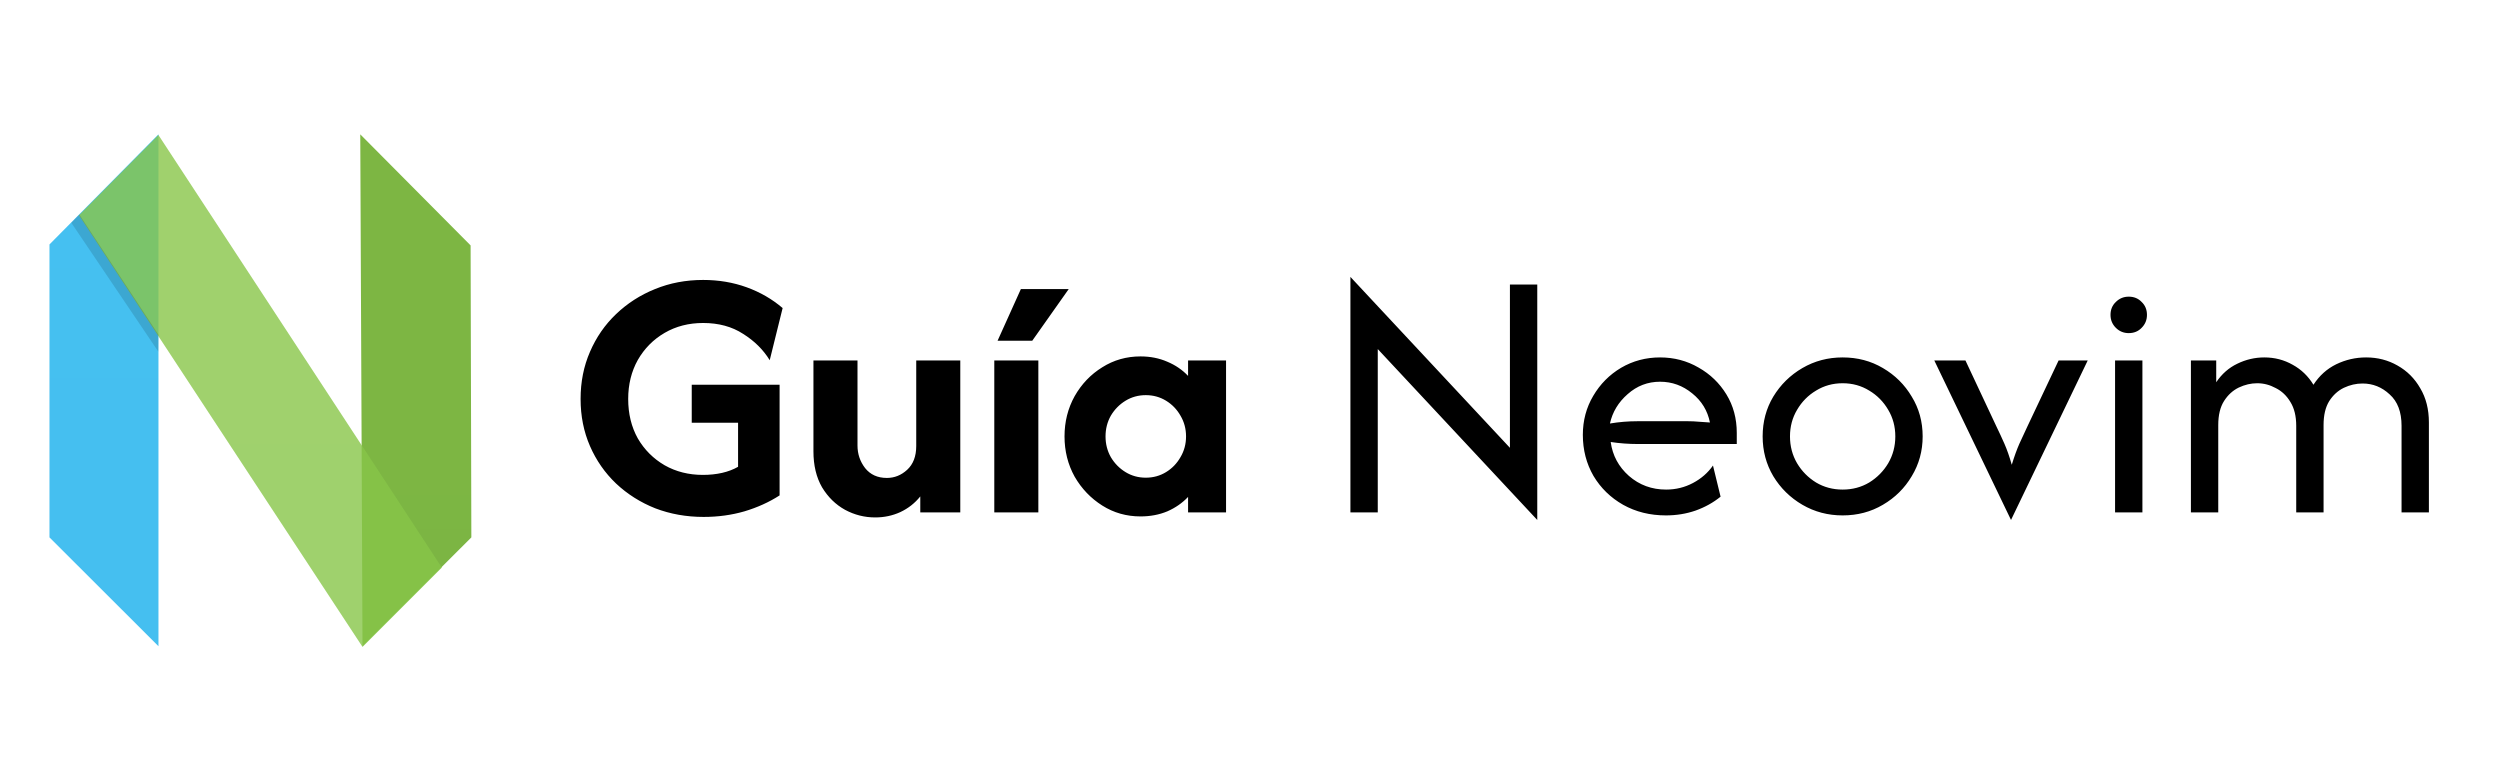
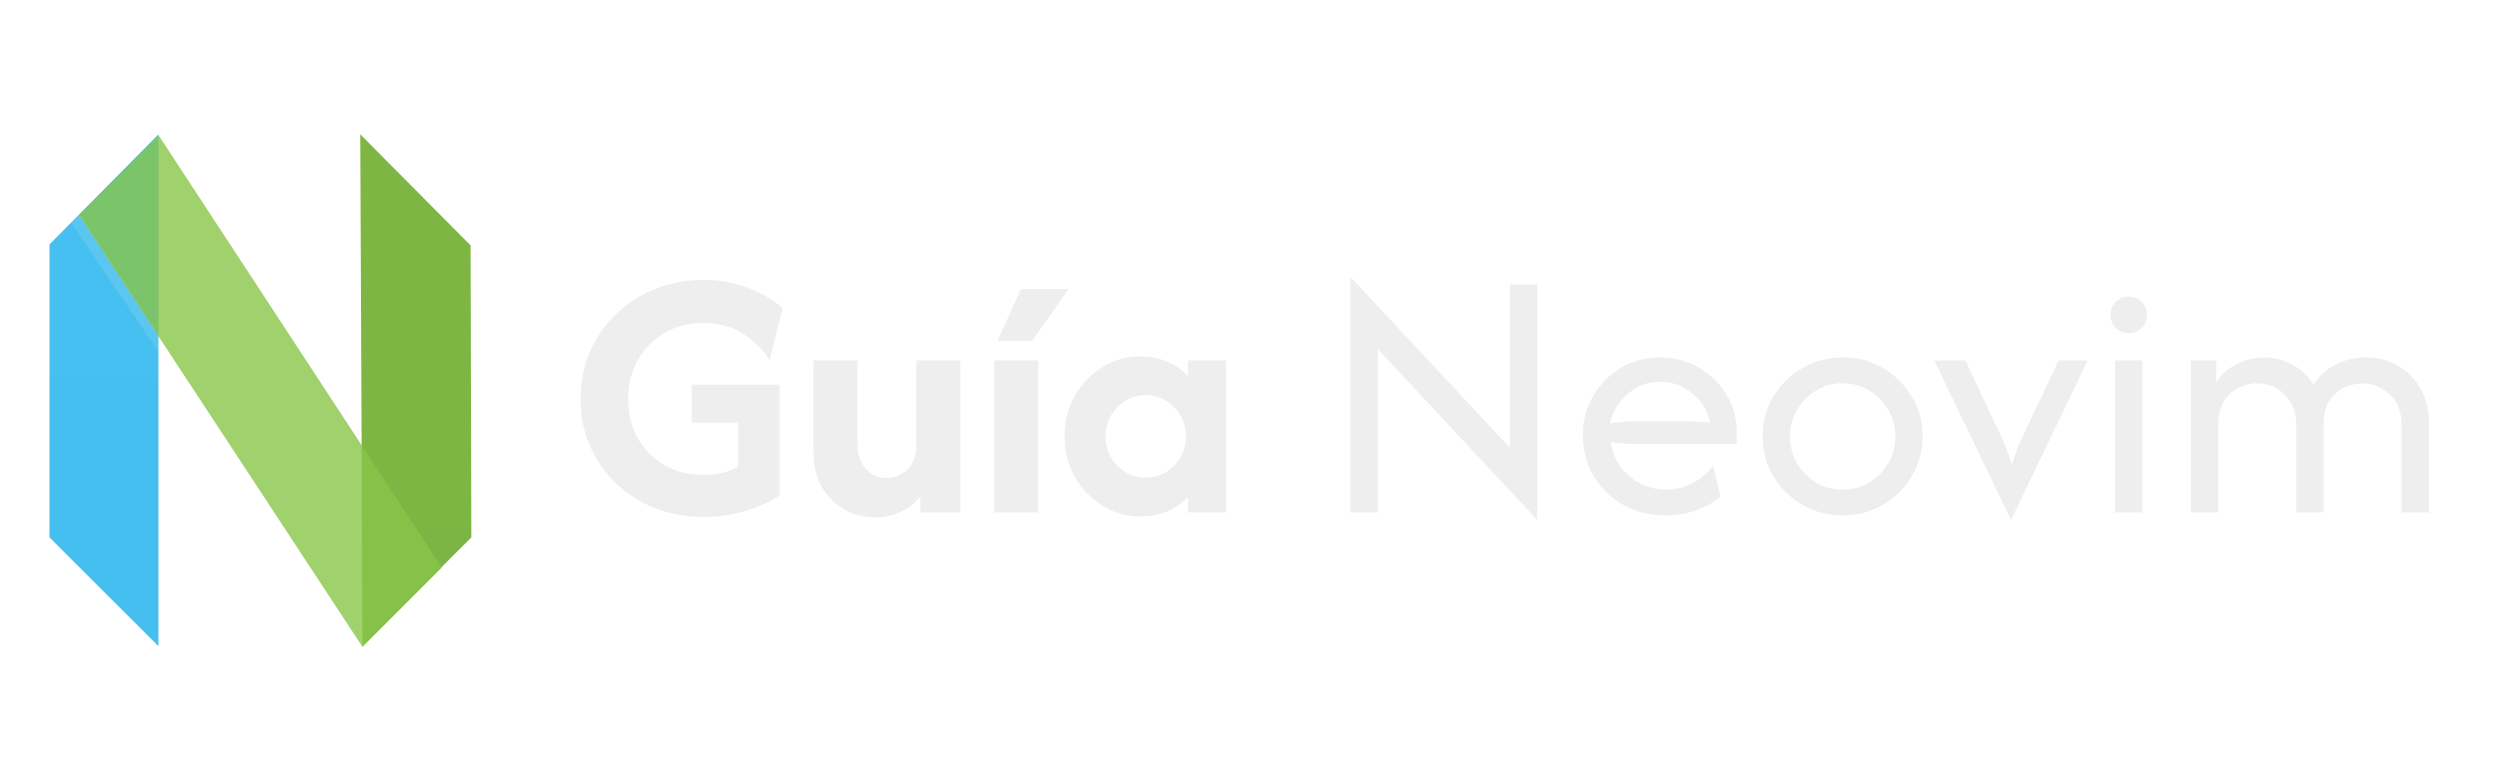
<svg xmlns="http://www.w3.org/2000/svg" width="360" height="auto" viewBox="0 0 1920 600" fill="none">
  <path fill-rule="evenodd" clip-rule="evenodd" d="M38 187.718L121.7 103.17V496.29L38 412.718V187.718Z" fill="url(#paint0_linear_7_21)" />
  <path fill-rule="evenodd" clip-rule="evenodd" d="M361.427 188.48L276.68 103.17L278.398 496.29L362 412.709L361.427 188.48Z" fill="url(#paint1_linear_7_21)" />
  <path fill-rule="evenodd" clip-rule="evenodd" d="M121.693 103.71L339.32 435.912L278.422 496.83L60.68 165.363L121.693 103.71Z" fill="url(#paint2_linear_7_21)" />
-   <path fill-rule="evenodd" clip-rule="evenodd" d="M121.7 256.979L121.585 270.03L54.74 171.054L60.929 164.73L121.7 256.979Z" fill="black" fill-opacity="0.13" />
-   <path d="M540.395 397C527.172 397 514.793 394.796 503.256 390.389C491.848 385.852 481.802 379.5 473.117 371.333C464.561 363.167 457.885 353.574 453.089 342.555C448.293 331.537 445.895 319.481 445.895 306.389C445.895 293.296 448.293 281.241 453.089 270.222C457.885 259.074 464.561 249.417 473.117 241.25C481.802 232.954 491.783 226.537 503.061 222C514.469 217.333 526.783 215 540.006 215C551.932 215 563.08 216.879 573.45 220.639C583.82 224.398 593.024 229.713 601.061 236.583L591.145 276.639C586.219 268.602 579.413 261.861 570.728 256.417C562.172 250.842 551.932 248.055 540.006 248.055C528.987 248.055 519.135 250.583 510.45 255.639C501.765 260.694 494.895 267.629 489.839 276.444C484.913 285.259 482.45 295.241 482.45 306.389C482.45 317.796 484.913 327.907 489.839 336.722C494.895 345.407 501.765 352.278 510.45 357.333C519.135 362.259 528.922 364.722 539.811 364.722C545.126 364.722 550.052 364.204 554.589 363.167C559.126 362.129 563.209 360.574 566.839 358.5V324.667H531.256V295.5H598.728V380.472C590.691 385.657 581.682 389.741 571.7 392.722C561.848 395.574 551.413 397 540.395 397ZM672.167 397.389C664 397.389 656.287 395.444 649.028 391.555C641.769 387.537 635.871 381.768 631.334 374.25C626.926 366.602 624.723 357.398 624.723 346.639V276.833H658.556V342.167C658.556 348.648 660.5 354.417 664.389 359.472C668.408 364.528 673.982 367.055 681.112 367.055C686.945 367.055 692.13 364.981 696.667 360.833C701.334 356.555 703.667 350.463 703.667 342.555V276.833H737.5V393.5H706.778V381.25C702.63 386.435 697.51 390.454 691.417 393.305C685.454 396.028 679.037 397.389 672.167 397.389ZM763.617 393.5V276.833H797.45V393.5H763.617ZM766.145 261.667L784.033 222H820.783L792.783 261.667H766.145ZM875.884 396.611C865.125 396.611 855.338 393.824 846.523 388.25C837.708 382.676 830.643 375.287 825.329 366.083C820.143 356.75 817.551 346.444 817.551 335.167C817.551 323.889 820.143 313.583 825.329 304.25C830.643 294.917 837.708 287.528 846.523 282.083C855.338 276.509 865.125 273.722 875.884 273.722C883.403 273.722 890.273 275.083 896.495 277.805C902.717 280.398 908.032 284.028 912.44 288.694V276.833H941.606V393.5H912.44V381.639C908.032 386.305 902.717 390 896.495 392.722C890.273 395.315 883.403 396.611 875.884 396.611ZM879.967 366.861C885.671 366.861 890.856 365.435 895.523 362.583C900.19 359.731 903.884 355.907 906.606 351.111C909.458 346.315 910.884 341 910.884 335.167C910.884 329.333 909.458 324.018 906.606 319.222C903.884 314.426 900.19 310.602 895.523 307.75C890.856 304.898 885.671 303.472 879.967 303.472C874.264 303.472 869.079 304.898 864.412 307.75C859.745 310.602 855.986 314.426 853.134 319.222C850.412 324.018 849.051 329.333 849.051 335.167C849.051 341 850.412 346.315 853.134 351.111C855.986 355.907 859.745 359.731 864.412 362.583C869.079 365.435 874.264 366.861 879.967 366.861ZM1180.62 399.333L1058.12 268.083V393.5H1037.12V212.667L1159.62 343.917V218.5H1180.62V399.333ZM1279.4 395.833C1267.21 395.833 1256.26 393.111 1246.54 387.667C1236.95 382.222 1229.36 374.833 1223.79 365.5C1218.34 356.037 1215.62 345.537 1215.62 334C1215.62 322.981 1218.28 313 1223.59 304.055C1228.91 294.981 1236.04 287.787 1244.98 282.472C1254.06 277.157 1264.04 274.5 1274.93 274.5C1285.69 274.5 1295.54 277.092 1304.48 282.278C1313.43 287.333 1320.56 294.204 1325.87 302.889C1331.19 311.574 1333.84 321.426 1333.84 332.444V341H1257.62C1254.25 341 1250.82 340.87 1247.32 340.611C1243.82 340.352 1240.38 339.963 1237.01 339.444C1238.44 349.815 1243.1 358.5 1251.01 365.5C1259.05 372.5 1268.57 376 1279.59 376C1286.98 376 1293.85 374.315 1300.2 370.944C1306.56 367.574 1311.68 363.102 1315.57 357.528L1321.4 381.444C1315.82 385.981 1309.41 389.546 1302.15 392.139C1295.02 394.602 1287.44 395.833 1279.4 395.833ZM1236.43 325.25C1243.43 324.083 1250.49 323.5 1257.62 323.5H1296.32C1299.17 323.5 1301.95 323.629 1304.68 323.889C1307.53 324.018 1310.38 324.213 1313.23 324.472C1311.42 315.398 1306.88 307.944 1299.62 302.111C1292.36 296.148 1284.13 293.167 1274.93 293.167C1265.46 293.167 1257.17 296.342 1250.04 302.694C1242.91 308.917 1238.37 316.435 1236.43 325.25ZM1415.15 395.833C1403.87 395.833 1393.57 393.111 1384.23 387.667C1374.9 382.222 1367.45 374.898 1361.87 365.694C1356.43 356.491 1353.71 346.315 1353.71 335.167C1353.71 323.889 1356.43 313.713 1361.87 304.639C1367.45 295.435 1374.9 288.111 1384.23 282.667C1393.57 277.222 1403.87 274.5 1415.15 274.5C1426.56 274.5 1436.86 277.222 1446.07 282.667C1455.4 288.111 1462.79 295.435 1468.23 304.639C1473.81 313.713 1476.6 323.889 1476.6 335.167C1476.6 346.315 1473.81 356.491 1468.23 365.694C1462.79 374.898 1455.4 382.222 1446.07 387.667C1436.86 393.111 1426.56 395.833 1415.15 395.833ZM1415.15 376C1422.67 376 1429.48 374.185 1435.57 370.555C1441.66 366.796 1446.52 361.87 1450.15 355.778C1453.78 349.555 1455.6 342.685 1455.6 335.167C1455.6 327.648 1453.78 320.842 1450.15 314.75C1446.52 308.528 1441.66 303.602 1435.57 299.972C1429.48 296.213 1422.67 294.333 1415.15 294.333C1407.63 294.333 1400.83 296.213 1394.73 299.972C1388.64 303.602 1383.78 308.528 1380.15 314.75C1376.52 320.842 1374.71 327.648 1374.71 335.167C1374.71 342.685 1376.52 349.555 1380.15 355.778C1383.78 361.87 1388.64 366.796 1394.73 370.555C1400.83 374.185 1407.63 376 1415.15 376ZM1544.46 399.333L1485.54 276.833H1509.46L1533.18 327.389C1535.38 331.926 1537.46 336.398 1539.4 340.805C1541.35 345.213 1543.23 350.592 1545.04 356.944C1546.98 350.592 1548.93 345.213 1550.87 340.805C1552.95 336.268 1555.02 331.796 1557.1 327.389L1581.01 276.833H1603.37L1544.46 399.333ZM1624.37 393.5V276.833H1645.37V393.5H1624.37ZM1634.87 255.833C1630.98 255.833 1627.68 254.472 1624.96 251.75C1622.23 249.028 1620.87 245.722 1620.87 241.833C1620.87 237.815 1622.23 234.509 1624.96 231.917C1627.68 229.194 1630.98 227.833 1634.87 227.833C1638.89 227.833 1642.2 229.194 1644.79 231.917C1647.51 234.509 1648.87 237.815 1648.87 241.833C1648.87 245.722 1647.51 249.028 1644.79 251.75C1642.2 254.472 1638.89 255.833 1634.87 255.833ZM1682.62 393.5V276.833H1702.06V293.555C1706.34 287.204 1711.72 282.472 1718.2 279.361C1724.81 276.12 1731.75 274.5 1739 274.5C1746.91 274.5 1754.17 276.379 1760.78 280.139C1767.39 283.768 1772.71 288.889 1776.73 295.5C1781.26 288.5 1787.1 283.25 1794.23 279.75C1801.49 276.25 1809.13 274.5 1817.17 274.5C1825.99 274.5 1834.02 276.574 1841.28 280.722C1848.67 284.87 1854.5 290.704 1858.78 298.222C1863.19 305.611 1865.39 314.361 1865.39 324.472V393.5H1844.39V327C1844.39 316.37 1841.35 308.333 1835.25 302.889C1829.29 297.315 1822.36 294.528 1814.45 294.528C1809.52 294.528 1804.73 295.629 1800.06 297.833C1795.52 300.037 1791.76 303.472 1788.78 308.139C1785.93 312.805 1784.5 318.898 1784.5 326.417V393.5H1763.5V327C1763.5 319.611 1762.01 313.518 1759.03 308.722C1756.18 303.926 1752.42 300.361 1747.75 298.028C1743.22 295.565 1738.49 294.333 1733.56 294.333C1728.76 294.333 1724.03 295.435 1719.37 297.639C1714.83 299.842 1711.07 303.278 1708.09 307.944C1705.11 312.611 1703.62 318.768 1703.62 326.417V393.5H1682.62Z" fill="currentColor" />
+   <path fill-rule="evenodd" clip-rule="evenodd" d="M121.7 256.979L121.585 270.03L54.74 171.054L60.929 164.73L121.7 256.979Z" fill="#eee" fill-opacity="0.13" />
+   <path d="M540.395 397C527.172 397 514.793 394.796 503.256 390.389C491.848 385.852 481.802 379.5 473.117 371.333C464.561 363.167 457.885 353.574 453.089 342.555C448.293 331.537 445.895 319.481 445.895 306.389C445.895 293.296 448.293 281.241 453.089 270.222C457.885 259.074 464.561 249.417 473.117 241.25C481.802 232.954 491.783 226.537 503.061 222C514.469 217.333 526.783 215 540.006 215C551.932 215 563.08 216.879 573.45 220.639C583.82 224.398 593.024 229.713 601.061 236.583L591.145 276.639C586.219 268.602 579.413 261.861 570.728 256.417C562.172 250.842 551.932 248.055 540.006 248.055C528.987 248.055 519.135 250.583 510.45 255.639C501.765 260.694 494.895 267.629 489.839 276.444C484.913 285.259 482.45 295.241 482.45 306.389C482.45 317.796 484.913 327.907 489.839 336.722C494.895 345.407 501.765 352.278 510.45 357.333C519.135 362.259 528.922 364.722 539.811 364.722C545.126 364.722 550.052 364.204 554.589 363.167C559.126 362.129 563.209 360.574 566.839 358.5V324.667H531.256V295.5H598.728V380.472C590.691 385.657 581.682 389.741 571.7 392.722C561.848 395.574 551.413 397 540.395 397ZM672.167 397.389C664 397.389 656.287 395.444 649.028 391.555C641.769 387.537 635.871 381.768 631.334 374.25C626.926 366.602 624.723 357.398 624.723 346.639V276.833H658.556V342.167C658.556 348.648 660.5 354.417 664.389 359.472C668.408 364.528 673.982 367.055 681.112 367.055C686.945 367.055 692.13 364.981 696.667 360.833C701.334 356.555 703.667 350.463 703.667 342.555V276.833H737.5V393.5H706.778V381.25C702.63 386.435 697.51 390.454 691.417 393.305C685.454 396.028 679.037 397.389 672.167 397.389ZM763.617 393.5V276.833H797.45V393.5H763.617ZM766.145 261.667L784.033 222H820.783L792.783 261.667H766.145ZM875.884 396.611C865.125 396.611 855.338 393.824 846.523 388.25C837.708 382.676 830.643 375.287 825.329 366.083C820.143 356.75 817.551 346.444 817.551 335.167C817.551 323.889 820.143 313.583 825.329 304.25C830.643 294.917 837.708 287.528 846.523 282.083C855.338 276.509 865.125 273.722 875.884 273.722C883.403 273.722 890.273 275.083 896.495 277.805C902.717 280.398 908.032 284.028 912.44 288.694V276.833H941.606V393.5H912.44V381.639C908.032 386.305 902.717 390 896.495 392.722C890.273 395.315 883.403 396.611 875.884 396.611ZM879.967 366.861C885.671 366.861 890.856 365.435 895.523 362.583C900.19 359.731 903.884 355.907 906.606 351.111C909.458 346.315 910.884 341 910.884 335.167C910.884 329.333 909.458 324.018 906.606 319.222C903.884 314.426 900.19 310.602 895.523 307.75C890.856 304.898 885.671 303.472 879.967 303.472C874.264 303.472 869.079 304.898 864.412 307.75C859.745 310.602 855.986 314.426 853.134 319.222C850.412 324.018 849.051 329.333 849.051 335.167C849.051 341 850.412 346.315 853.134 351.111C855.986 355.907 859.745 359.731 864.412 362.583C869.079 365.435 874.264 366.861 879.967 366.861ZM1180.62 399.333L1058.12 268.083V393.5H1037.12V212.667L1159.62 343.917V218.5H1180.62V399.333ZM1279.4 395.833C1267.21 395.833 1256.26 393.111 1246.54 387.667C1236.95 382.222 1229.36 374.833 1223.79 365.5C1218.34 356.037 1215.62 345.537 1215.62 334C1215.62 322.981 1218.28 313 1223.59 304.055C1228.91 294.981 1236.04 287.787 1244.98 282.472C1254.06 277.157 1264.04 274.5 1274.93 274.5C1285.69 274.5 1295.54 277.092 1304.48 282.278C1313.43 287.333 1320.56 294.204 1325.87 302.889C1331.19 311.574 1333.84 321.426 1333.84 332.444V341H1257.62C1254.25 341 1250.82 340.87 1247.32 340.611C1243.82 340.352 1240.38 339.963 1237.01 339.444C1238.44 349.815 1243.1 358.5 1251.01 365.5C1259.05 372.5 1268.57 376 1279.59 376C1286.98 376 1293.85 374.315 1300.2 370.944C1306.56 367.574 1311.68 363.102 1315.57 357.528L1321.4 381.444C1315.82 385.981 1309.41 389.546 1302.15 392.139C1295.02 394.602 1287.44 395.833 1279.4 395.833ZM1236.43 325.25C1243.43 324.083 1250.49 323.5 1257.62 323.5H1296.32C1299.17 323.5 1301.95 323.629 1304.68 323.889C1307.53 324.018 1310.38 324.213 1313.23 324.472C1311.42 315.398 1306.88 307.944 1299.62 302.111C1292.36 296.148 1284.13 293.167 1274.93 293.167C1265.46 293.167 1257.17 296.342 1250.04 302.694C1242.91 308.917 1238.37 316.435 1236.43 325.25ZM1415.15 395.833C1403.87 395.833 1393.57 393.111 1384.23 387.667C1374.9 382.222 1367.45 374.898 1361.87 365.694C1356.43 356.491 1353.71 346.315 1353.71 335.167C1353.71 323.889 1356.43 313.713 1361.87 304.639C1367.45 295.435 1374.9 288.111 1384.23 282.667C1393.57 277.222 1403.87 274.5 1415.15 274.5C1426.56 274.5 1436.86 277.222 1446.07 282.667C1455.4 288.111 1462.79 295.435 1468.23 304.639C1473.81 313.713 1476.6 323.889 1476.6 335.167C1476.6 346.315 1473.81 356.491 1468.23 365.694C1462.79 374.898 1455.4 382.222 1446.07 387.667C1436.86 393.111 1426.56 395.833 1415.15 395.833ZM1415.15 376C1422.67 376 1429.48 374.185 1435.57 370.555C1441.66 366.796 1446.52 361.87 1450.15 355.778C1453.78 349.555 1455.6 342.685 1455.6 335.167C1455.6 327.648 1453.78 320.842 1450.15 314.75C1446.52 308.528 1441.66 303.602 1435.57 299.972C1429.48 296.213 1422.67 294.333 1415.15 294.333C1407.63 294.333 1400.83 296.213 1394.73 299.972C1388.64 303.602 1383.78 308.528 1380.15 314.75C1376.52 320.842 1374.71 327.648 1374.71 335.167C1374.71 342.685 1376.52 349.555 1380.15 355.778C1383.78 361.87 1388.64 366.796 1394.73 370.555C1400.83 374.185 1407.63 376 1415.15 376ZM1544.46 399.333L1485.54 276.833H1509.46L1533.18 327.389C1535.38 331.926 1537.46 336.398 1539.4 340.805C1541.35 345.213 1543.23 350.592 1545.04 356.944C1546.98 350.592 1548.93 345.213 1550.87 340.805C1552.95 336.268 1555.02 331.796 1557.1 327.389L1581.01 276.833H1603.37L1544.46 399.333ZM1624.37 393.5V276.833H1645.37V393.5H1624.37ZM1634.87 255.833C1630.98 255.833 1627.68 254.472 1624.96 251.75C1622.23 249.028 1620.87 245.722 1620.87 241.833C1620.87 237.815 1622.23 234.509 1624.96 231.917C1627.68 229.194 1630.98 227.833 1634.87 227.833C1638.89 227.833 1642.2 229.194 1644.79 231.917C1647.51 234.509 1648.87 237.815 1648.87 241.833C1648.87 245.722 1647.51 249.028 1644.79 251.75C1642.2 254.472 1638.89 255.833 1634.87 255.833ZM1682.62 393.5V276.833H1702.06V293.555C1706.34 287.204 1711.72 282.472 1718.2 279.361C1724.81 276.12 1731.75 274.5 1739 274.5C1746.91 274.5 1754.17 276.379 1760.78 280.139C1767.39 283.768 1772.71 288.889 1776.73 295.5C1781.26 288.5 1787.1 283.25 1794.23 279.75C1801.49 276.25 1809.13 274.5 1817.17 274.5C1825.99 274.5 1834.02 276.574 1841.28 280.722C1848.67 284.87 1854.5 290.704 1858.78 298.222C1863.19 305.611 1865.39 314.361 1865.39 324.472V393.5H1844.39V327C1844.39 316.37 1841.35 308.333 1835.25 302.889C1829.29 297.315 1822.36 294.528 1814.45 294.528C1809.52 294.528 1804.73 295.629 1800.06 297.833C1795.52 300.037 1791.76 303.472 1788.78 308.139C1785.93 312.805 1784.5 318.898 1784.5 326.417V393.5H1763.5V327C1763.5 319.611 1762.01 313.518 1759.03 308.722C1756.18 303.926 1752.42 300.361 1747.75 298.028C1743.22 295.565 1738.49 294.333 1733.56 294.333C1728.76 294.333 1724.03 295.435 1719.37 297.639C1714.83 299.842 1711.07 303.278 1708.09 307.944C1705.11 312.611 1703.62 318.768 1703.62 326.417V393.5H1682.62Z" fill="#eee" />
  <defs>
    <linearGradient id="paint0_linear_7_21" x1="4223" y1="103.17" x2="4223" y2="39415.2" gradientUnits="userSpaceOnUse">
      <stop stop-color="#16B0ED" stop-opacity="0.8" />
      <stop offset="1" stop-color="#0F59B2" stop-opacity="0.837" />
    </linearGradient>
    <linearGradient id="paint1_linear_7_21" x1="-3904" y1="103.17" x2="-3904" y2="39415.2" gradientUnits="userSpaceOnUse">
      <stop stop-color="#7DB643" />
      <stop offset="1" stop-color="#367533" />
    </linearGradient>
    <linearGradient id="paint2_linear_7_21" x1="13992.7" y1="103.71" x2="13992.7" y2="39415.7" gradientUnits="userSpaceOnUse">
      <stop stop-color="#88C649" stop-opacity="0.8" />
      <stop offset="1" stop-color="#439240" stop-opacity="0.84" />
    </linearGradient>
  </defs>
</svg>
